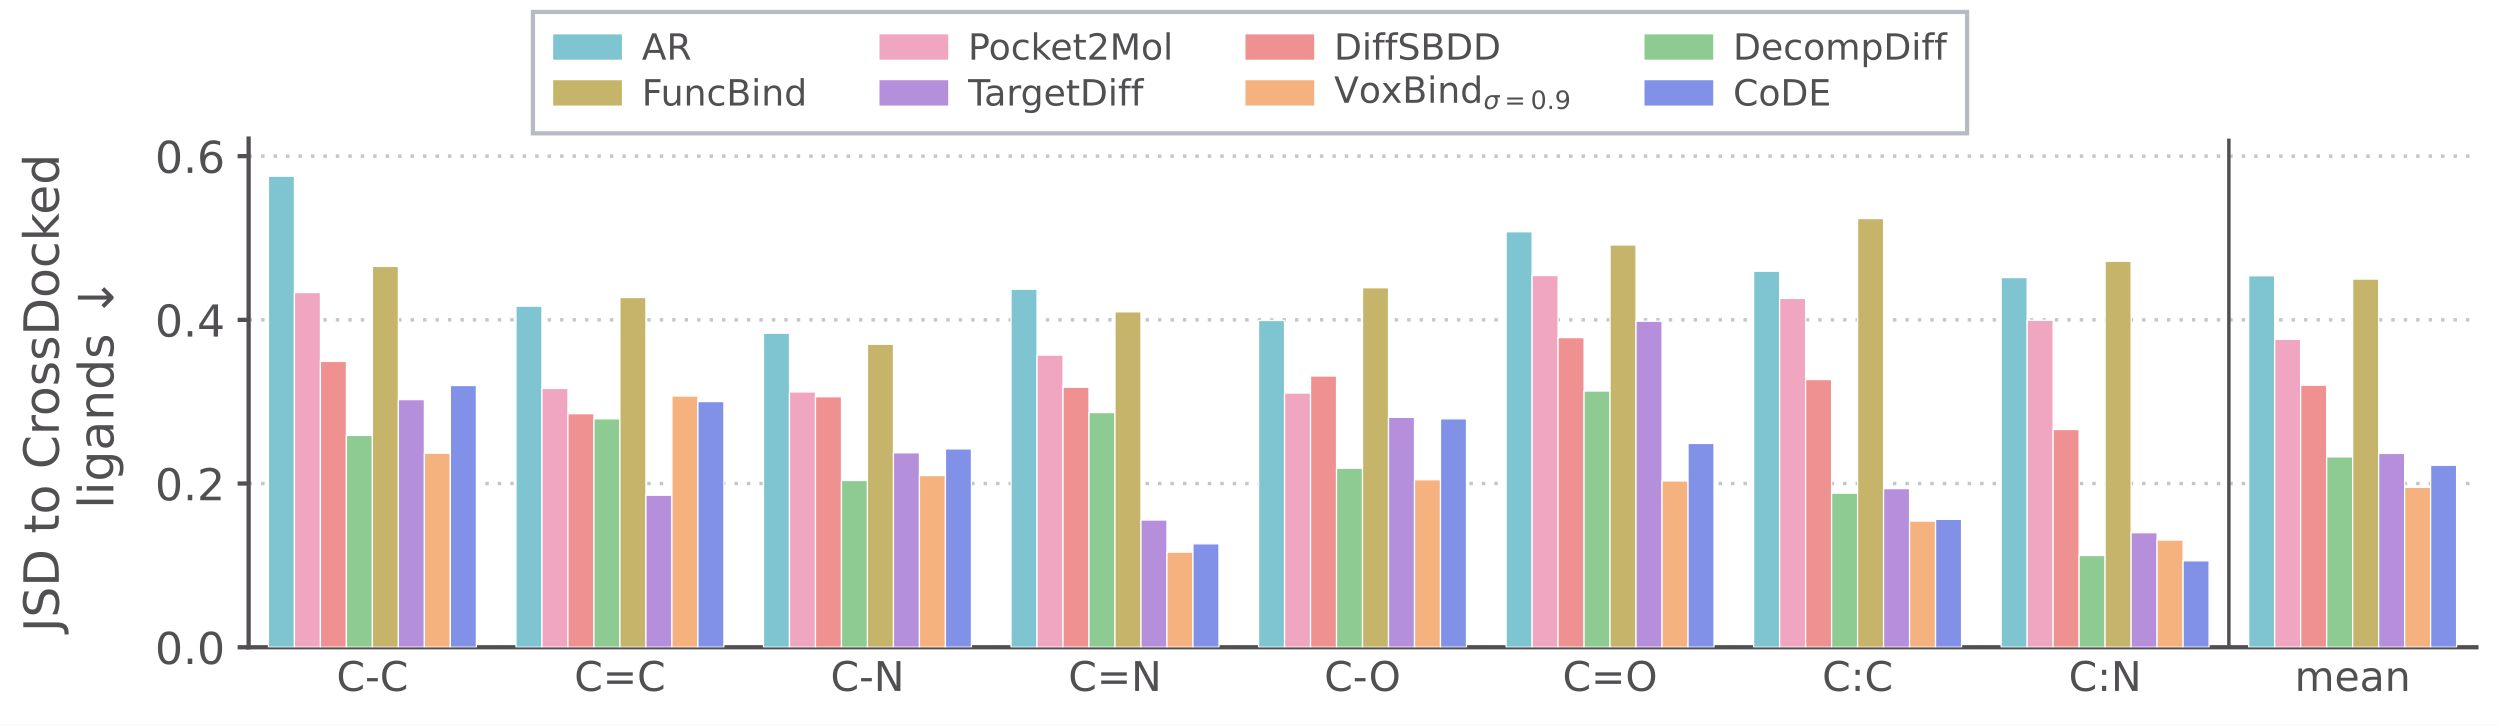
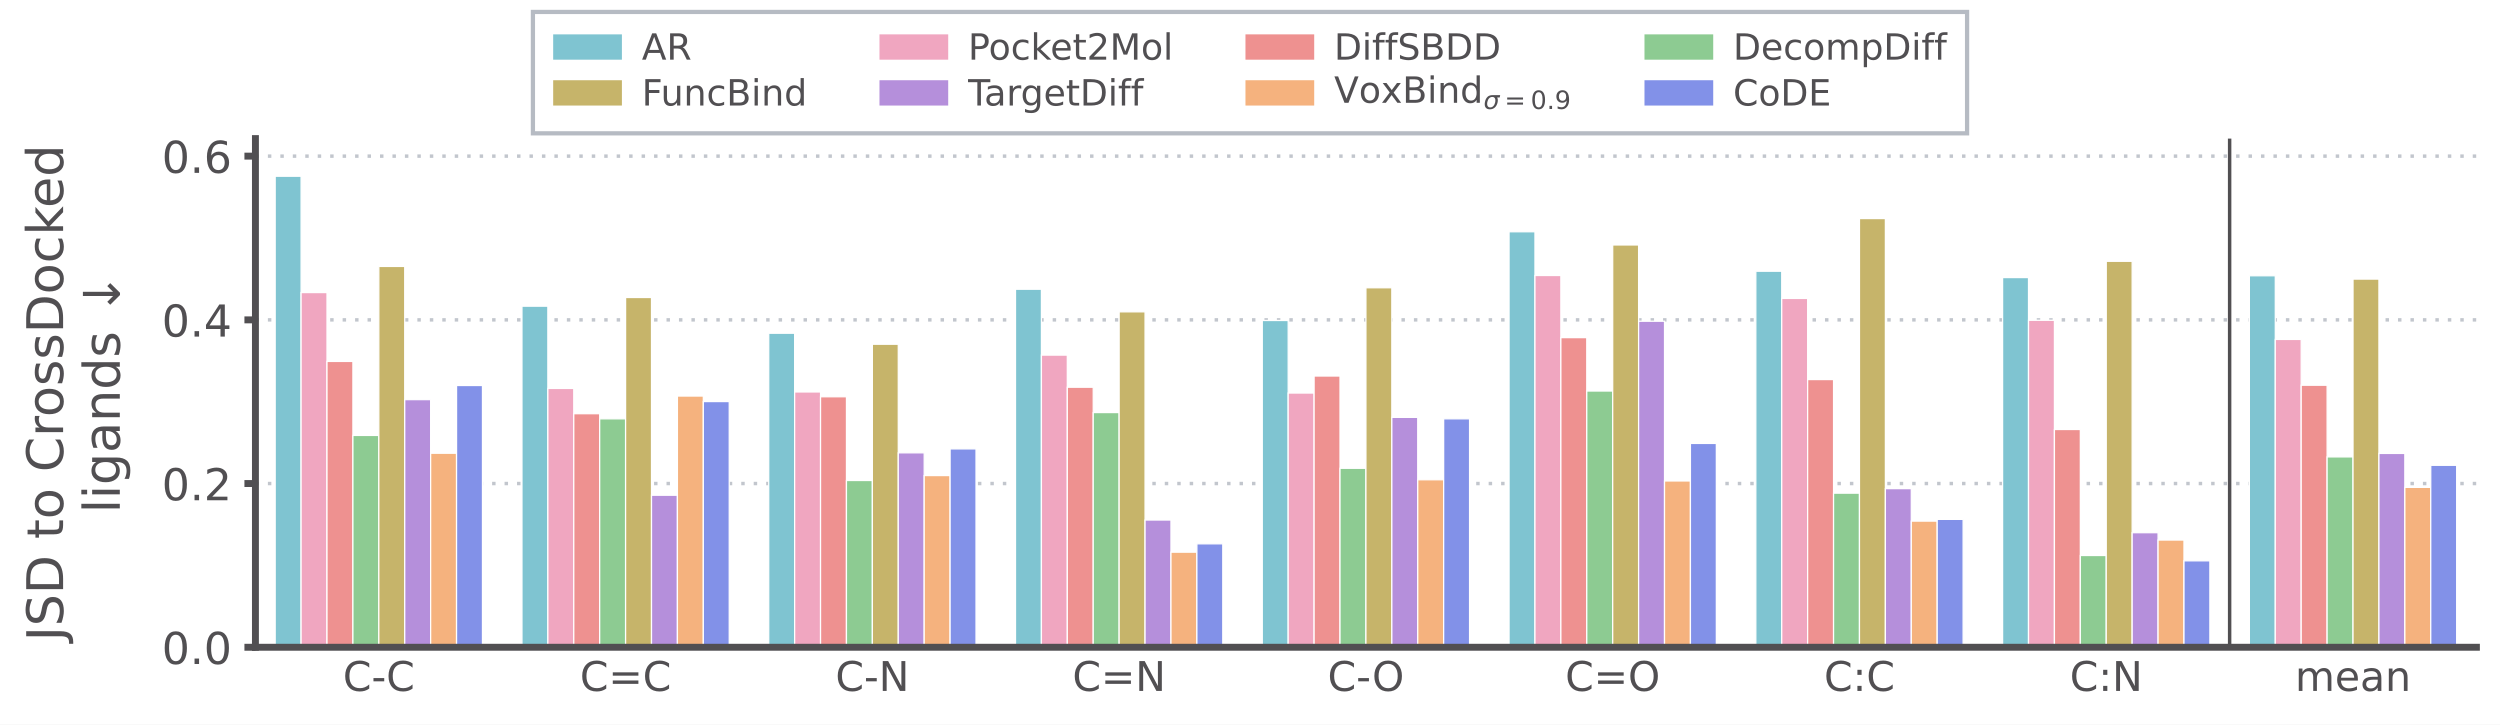
<svg xmlns="http://www.w3.org/2000/svg" xmlns:xlink="http://www.w3.org/1999/xlink" width="794.745pt" height="230.353pt" viewBox="0 0 794.745 230.353" version="1.1">
  <defs>
    <style type="text/css">*{stroke-linejoin: round; stroke-linecap: butt}</style>
  </defs>
  <g id="figure_1">
    <g id="patch_1">
      <path d="M 0 230.353  L 794.745 230.353  L 794.745 0  L 0 0  z " style="fill: #ffffff" />
    </g>
    <g id="axes_1">
      <g id="patch_2">
-         <path d="M 79.041 205.762  L 787.245 205.762  L 787.245 44.058  L 79.041 44.058  z " style="fill: #ffffff" />
+         <path d="M 81.201 205.762  L 787.245 205.762  L 787.245 44.058  L 81.201 44.058  z " style="fill: #ffffff" />
      </g>
      <g id="matplotlib.axis_1">
        <g id="xtick_1">
          <g id="line2d_1" />
          <g id="text_1">
-             <text style="font-size: 13px; font-family: 'DejaVu Sans'; text-anchor: middle; fill: #514f52" x="118.386" y="219.64" transform="rotate(-0 118.3856 219.6403)">C-C</text>
+             <text style="font-size: 13px; font-family: 'DejaVu Sans'; text-anchor: middle; fill: #514f52" x="120.426" y="219.64" transform="rotate(-0 120.4256 219.6403)">C-C</text>
          </g>
        </g>
        <g id="xtick_2">
          <g id="line2d_2" />
          <g id="text_2">
-             <text style="font-size: 13px; font-family: 'DejaVu Sans'; text-anchor: middle; fill: #514f52" x="197.075" y="219.64" transform="rotate(-0 197.0749 219.6403)">C=C</text>
+             <text style="font-size: 13px; font-family: 'DejaVu Sans'; text-anchor: middle; fill: #514f52" x="198.875" y="219.64" transform="rotate(-0 198.8749 219.6403)">C=C</text>
          </g>
        </g>
        <g id="xtick_3">
          <g id="line2d_3" />
          <g id="text_3">
-             <text style="font-size: 13px; font-family: 'DejaVu Sans'; text-anchor: middle; fill: #514f52" x="275.764" y="219.64" transform="rotate(-0 275.7643 219.6403)">C-N</text>
+             <text style="font-size: 13px; font-family: 'DejaVu Sans'; text-anchor: middle; fill: #514f52" x="277.324" y="219.64" transform="rotate(-0 277.3243 219.6403)">C-N</text>
          </g>
        </g>
        <g id="xtick_4">
          <g id="line2d_4" />
          <g id="text_4">
-             <text style="font-size: 13px; font-family: 'DejaVu Sans'; text-anchor: middle; fill: #514f52" x="354.454" y="219.64" transform="rotate(-0 354.4536 219.6403)">C=N</text>
+             <text style="font-size: 13px; font-family: 'DejaVu Sans'; text-anchor: middle; fill: #514f52" x="355.774" y="219.64" transform="rotate(-0 355.7736 219.6403)">C=N</text>
          </g>
        </g>
        <g id="xtick_5">
          <g id="line2d_5" />
          <g id="text_5">
-             <text style="font-size: 13px; font-family: 'DejaVu Sans'; text-anchor: middle; fill: #514f52" x="433.143" y="219.64" transform="rotate(-0 433.143 219.6403)">C-O</text>
+             <text style="font-size: 13px; font-family: 'DejaVu Sans'; text-anchor: middle; fill: #514f52" x="434.223" y="219.64" transform="rotate(-0 434.223 219.6403)">C-O</text>
          </g>
        </g>
        <g id="xtick_6">
          <g id="line2d_6" />
          <g id="text_6">
-             <text style="font-size: 13px; font-family: 'DejaVu Sans'; text-anchor: middle; fill: #514f52" x="511.832" y="219.64" transform="rotate(-0 511.8323 219.6403)">C=O</text>
+             <text style="font-size: 13px; font-family: 'DejaVu Sans'; text-anchor: middle; fill: #514f52" x="512.672" y="219.64" transform="rotate(-0 512.6723 219.6403)">C=O</text>
          </g>
        </g>
        <g id="xtick_7">
          <g id="line2d_7" />
          <g id="text_7">
-             <text style="font-size: 13px; font-family: 'DejaVu Sans'; text-anchor: middle; fill: #514f52" x="590.522" y="219.64" transform="rotate(-0 590.5216 219.6403)">C:C</text>
+             <text style="font-size: 13px; font-family: 'DejaVu Sans'; text-anchor: middle; fill: #514f52" x="591.122" y="219.64" transform="rotate(-0 591.1216 219.6403)">C:C</text>
          </g>
        </g>
        <g id="xtick_8">
          <g id="line2d_8" />
          <g id="text_8">
-             <text style="font-size: 13px; font-family: 'DejaVu Sans'; text-anchor: middle; fill: #514f52" x="669.211" y="219.64" transform="rotate(-0 669.211 219.6403)">C:N</text>
+             <text style="font-size: 13px; font-family: 'DejaVu Sans'; text-anchor: middle; fill: #514f52" x="669.571" y="219.64" transform="rotate(-0 669.571 219.6403)">C:N</text>
          </g>
        </g>
        <g id="xtick_9">
          <g id="line2d_9" />
          <g id="text_9">
-             <text style="font-size: 13px; font-family: 'DejaVu Sans'; text-anchor: middle; fill: #514f52" x="747.9" y="219.64" transform="rotate(-0 747.9003 219.6403)">mean</text>
+             <text style="font-size: 13px; font-family: 'DejaVu Sans'; text-anchor: middle; fill: #514f52" x="748.02" y="219.64" transform="rotate(-0 748.0203 219.6403)">mean</text>
          </g>
        </g>
      </g>
      <g id="matplotlib.axis_2">
        <g id="ytick_1">
          <g id="line2d_10">
-             <path d="M 79.041 205.762  L 787.245 205.762  " clip-path="url(#pf7145bb0fe)" style="fill: none; stroke-dasharray: 1.1,2.86; stroke-dashoffset: 0; stroke: #c2c6cd; stroke-width: 1.1" />
+             <path d="M 81.201 205.762  L 787.245 205.762  " clip-path="url(#p544de6667e)" style="fill: none; stroke-dasharray: 1.1,2.86; stroke-dashoffset: 0; stroke: #c2c6cd; stroke-width: 1.1" />
          </g>
          <g id="line2d_11">
            <defs>
-               <path id="mb43cbd28fe" d="M 0 0  L -3.5 0  " style="stroke: #514f52; stroke-width: 1.35" />
+               <path id="mef24503cc5" d="M 0 0  L -3.5 0  " style="stroke: #514f52; stroke-width: 2.2" />
            </defs>
            <g>
-               <use xlink:href="#mb43cbd28fe" x="79.041" y="205.762" style="fill: #514f52; stroke: #514f52; stroke-width: 1.35" />
+               <use xlink:href="#mef24503cc5" x="81.201" y="205.762" style="fill: #514f52; stroke: #514f52; stroke-width: 2.2" />
            </g>
          </g>
          <g id="text_10">
-             <text style="font-size: 14px; font-family: 'DejaVu Sans'; text-anchor: end; fill: #514f52" x="71.541" y="211.081" transform="rotate(-0 71.54091 211.0812)">0.0</text>
+             <text style="font-size: 14px; font-family: 'DejaVu Sans'; text-anchor: end; fill: #514f52" x="73.701" y="211.081" transform="rotate(-0 73.70091 211.0812)">0.0</text>
          </g>
        </g>
        <g id="ytick_2">
          <g id="line2d_12">
-             <path d="M 79.041 153.721  L 787.245 153.721  " clip-path="url(#pf7145bb0fe)" style="fill: none; stroke-dasharray: 1.1,2.86; stroke-dashoffset: 0; stroke: #c2c6cd; stroke-width: 1.1" />
+             <path d="M 81.201 153.721  L 787.245 153.721  " clip-path="url(#p544de6667e)" style="fill: none; stroke-dasharray: 1.1,2.86; stroke-dashoffset: 0; stroke: #c2c6cd; stroke-width: 1.1" />
          </g>
          <g id="line2d_13">
            <g>
-               <use xlink:href="#mb43cbd28fe" x="79.041" y="153.721" style="fill: #514f52; stroke: #514f52; stroke-width: 1.35" />
+               <use xlink:href="#mef24503cc5" x="81.201" y="153.721" style="fill: #514f52; stroke: #514f52; stroke-width: 2.2" />
            </g>
          </g>
          <g id="text_11">
-             <text style="font-size: 14px; font-family: 'DejaVu Sans'; text-anchor: end; fill: #514f52" x="71.541" y="159.04" transform="rotate(-0 71.54091 159.0395)">0.2</text>
+             <text style="font-size: 14px; font-family: 'DejaVu Sans'; text-anchor: end; fill: #514f52" x="73.701" y="159.04" transform="rotate(-0 73.70091 159.0395)">0.2</text>
          </g>
        </g>
        <g id="ytick_3">
          <g id="line2d_14">
-             <path d="M 79.041 101.679  L 787.245 101.679  " clip-path="url(#pf7145bb0fe)" style="fill: none; stroke-dasharray: 1.1,2.86; stroke-dashoffset: 0; stroke: #c2c6cd; stroke-width: 1.1" />
+             <path d="M 81.201 101.679  L 787.245 101.679  " clip-path="url(#p544de6667e)" style="fill: none; stroke-dasharray: 1.1,2.86; stroke-dashoffset: 0; stroke: #c2c6cd; stroke-width: 1.1" />
          </g>
          <g id="line2d_15">
            <g>
-               <use xlink:href="#mb43cbd28fe" x="79.041" y="101.679" style="fill: #514f52; stroke: #514f52; stroke-width: 1.35" />
+               <use xlink:href="#mef24503cc5" x="81.201" y="101.679" style="fill: #514f52; stroke: #514f52; stroke-width: 2.2" />
            </g>
          </g>
          <g id="text_12">
-             <text style="font-size: 14px; font-family: 'DejaVu Sans'; text-anchor: end; fill: #514f52" x="71.541" y="106.998" transform="rotate(-0 71.54091 106.9978)">0.4</text>
+             <text style="font-size: 14px; font-family: 'DejaVu Sans'; text-anchor: end; fill: #514f52" x="73.701" y="106.998" transform="rotate(-0 73.70091 106.9978)">0.4</text>
          </g>
        </g>
        <g id="ytick_4">
          <g id="line2d_16">
-             <path d="M 79.041 49.637  L 787.245 49.637  " clip-path="url(#pf7145bb0fe)" style="fill: none; stroke-dasharray: 1.1,2.86; stroke-dashoffset: 0; stroke: #c2c6cd; stroke-width: 1.1" />
+             <path d="M 81.201 49.637  L 787.245 49.637  " clip-path="url(#p544de6667e)" style="fill: none; stroke-dasharray: 1.1,2.86; stroke-dashoffset: 0; stroke: #c2c6cd; stroke-width: 1.1" />
          </g>
          <g id="line2d_17">
            <g>
-               <use xlink:href="#mb43cbd28fe" x="79.041" y="49.637" style="fill: #514f52; stroke: #514f52; stroke-width: 1.35" />
+               <use xlink:href="#mef24503cc5" x="81.201" y="49.637" style="fill: #514f52; stroke: #514f52; stroke-width: 2.2" />
            </g>
          </g>
          <g id="text_13">
-             <text style="font-size: 14px; font-family: 'DejaVu Sans'; text-anchor: end; fill: #514f52" x="71.541" y="54.956" transform="rotate(-0 71.54091 54.95618)">0.6</text>
+             <text style="font-size: 14px; font-family: 'DejaVu Sans'; text-anchor: end; fill: #514f52" x="73.701" y="54.956" transform="rotate(-0 73.70091 54.95618)">0.6</text>
          </g>
        </g>
        <g id="text_14">
-           <text style="font-size: 15.5px; font-family: 'DejaVu Sans'; fill: #514f52" transform="translate(18.69641 200.8966) rotate(-90)">JSD to CrossDocked</text>
-           <text style="font-size: 15.5px; font-family: 'DejaVu Sans'; fill: #514f52" transform="translate(36.05302 161.7119) rotate(-90)">ligands ↓</text>
+           <text style="font-size: 16.1px; font-family: 'DejaVu Sans'; fill: #514f52" transform="translate(20.05976 203.838) rotate(-90)">JSD to CrossDocked</text>
+           <text style="font-size: 16.1px; font-family: 'DejaVu Sans'; fill: #514f52" transform="translate(38.08824 163.1365) rotate(-90)">ligands ↓</text>
        </g>
      </g>
      <g id="line2d_18">
-         <path d="M 708.556 205.762  L 708.556 44.058  " clip-path="url(#pf7145bb0fe)" style="fill: none; stroke: #514f52; stroke-width: 1.1; stroke-linecap: square" />
+         <path d="M 708.796 205.762  L 708.796 44.058  " clip-path="url(#p544de6667e)" style="fill: none; stroke: #514f52; stroke-width: 1.1; stroke-linecap: square" />
      </g>
      <g id="patch_3">
-         <path d="M 79.041 205.762  L 79.041 44.058  " style="fill: none; stroke: #514f52; stroke-width: 1.35; stroke-linejoin: miter; stroke-linecap: square" />
+         <path d="M 87.477 205.762  L 95.714 205.762  L 95.714 56.036  L 87.477 56.036  z " clip-path="url(#p544de6667e)" style="fill: #7fc4d1; stroke: #ffffff; stroke-width: 0.4; stroke-linejoin: miter" />
      </g>
      <g id="patch_4">
-         <path d="M 79.041 205.762  L 787.245 205.762  " style="fill: none; stroke: #514f52; stroke-width: 1.35; stroke-linejoin: miter; stroke-linecap: square" />
+         <path d="M 165.926 205.762  L 174.163 205.762  L 174.163 97.336  L 165.926 97.336  z " clip-path="url(#p544de6667e)" style="fill: #7fc4d1; stroke: #ffffff; stroke-width: 0.4; stroke-linejoin: miter" />
      </g>
      <g id="patch_5">
-         <path d="M 85.336 205.762  L 93.598 205.762  L 93.598 56.036  L 85.336 56.036  z " clip-path="url(#pf7145bb0fe)" style="fill: #7fc4d1; stroke: #ffffff; stroke-width: 0.4; stroke-linejoin: miter" />
+         <path d="M 244.376 205.762  L 252.613 205.762  L 252.613 105.944  L 244.376 105.944  z " clip-path="url(#p544de6667e)" style="fill: #7fc4d1; stroke: #ffffff; stroke-width: 0.4; stroke-linejoin: miter" />
      </g>
      <g id="patch_6">
-         <path d="M 164.025 205.762  L 172.288 205.762  L 172.288 97.336  L 164.025 97.336  z " clip-path="url(#pf7145bb0fe)" style="fill: #7fc4d1; stroke: #ffffff; stroke-width: 0.4; stroke-linejoin: miter" />
+         <path d="M 322.825 205.762  L 331.062 205.762  L 331.062 91.954  L 322.825 91.954  z " clip-path="url(#p544de6667e)" style="fill: #7fc4d1; stroke: #ffffff; stroke-width: 0.4; stroke-linejoin: miter" />
      </g>
      <g id="patch_7">
-         <path d="M 242.715 205.762  L 250.977 205.762  L 250.977 105.944  L 242.715 105.944  z " clip-path="url(#pf7145bb0fe)" style="fill: #7fc4d1; stroke: #ffffff; stroke-width: 0.4; stroke-linejoin: miter" />
+         <path d="M 401.274 205.762  L 409.511 205.762  L 409.511 101.886  L 401.274 101.886  z " clip-path="url(#p544de6667e)" style="fill: #7fc4d1; stroke: #ffffff; stroke-width: 0.4; stroke-linejoin: miter" />
      </g>
      <g id="patch_8">
-         <path d="M 321.404 205.762  L 329.666 205.762  L 329.666 91.954  L 321.404 91.954  z " clip-path="url(#pf7145bb0fe)" style="fill: #7fc4d1; stroke: #ffffff; stroke-width: 0.4; stroke-linejoin: miter" />
+         <path d="M 479.724 205.762  L 487.961 205.762  L 487.961 73.681  L 479.724 73.681  z " clip-path="url(#p544de6667e)" style="fill: #7fc4d1; stroke: #ffffff; stroke-width: 0.4; stroke-linejoin: miter" />
      </g>
      <g id="patch_9">
-         <path d="M 400.093 205.762  L 408.356 205.762  L 408.356 101.886  L 400.093 101.886  z " clip-path="url(#pf7145bb0fe)" style="fill: #7fc4d1; stroke: #ffffff; stroke-width: 0.4; stroke-linejoin: miter" />
+         <path d="M 558.173 205.762  L 566.41 205.762  L 566.41 86.216  L 558.173 86.216  z " clip-path="url(#p544de6667e)" style="fill: #7fc4d1; stroke: #ffffff; stroke-width: 0.4; stroke-linejoin: miter" />
      </g>
      <g id="patch_10">
-         <path d="M 478.783 205.762  L 487.045 205.762  L 487.045 73.681  L 478.783 73.681  z " clip-path="url(#pf7145bb0fe)" style="fill: #7fc4d1; stroke: #ffffff; stroke-width: 0.4; stroke-linejoin: miter" />
+         <path d="M 636.622 205.762  L 644.859 205.762  L 644.859 88.232  L 636.622 88.232  z " clip-path="url(#p544de6667e)" style="fill: #7fc4d1; stroke: #ffffff; stroke-width: 0.4; stroke-linejoin: miter" />
      </g>
      <g id="patch_11">
-         <path d="M 557.472 205.762  L 565.734 205.762  L 565.734 86.216  L 557.472 86.216  z " clip-path="url(#pf7145bb0fe)" style="fill: #7fc4d1; stroke: #ffffff; stroke-width: 0.4; stroke-linejoin: miter" />
+         <path d="M 715.072 205.762  L 723.309 205.762  L 723.309 87.661  L 715.072 87.661  z " clip-path="url(#p544de6667e)" style="fill: #7fc4d1; stroke: #ffffff; stroke-width: 0.4; stroke-linejoin: miter" />
      </g>
      <g id="patch_12">
-         <path d="M 636.161 205.762  L 644.424 205.762  L 644.424 88.232  L 636.161 88.232  z " clip-path="url(#pf7145bb0fe)" style="fill: #7fc4d1; stroke: #ffffff; stroke-width: 0.4; stroke-linejoin: miter" />
+         <path d="M 95.714 205.762  L 103.951 205.762  L 103.951 93.015  L 95.714 93.015  z " clip-path="url(#p544de6667e)" style="fill: #f0a6c0; stroke: #ffffff; stroke-width: 0.4; stroke-linejoin: miter" />
      </g>
      <g id="patch_13">
-         <path d="M 714.851 205.762  L 723.113 205.762  L 723.113 87.661  L 714.851 87.661  z " clip-path="url(#pf7145bb0fe)" style="fill: #7fc4d1; stroke: #ffffff; stroke-width: 0.4; stroke-linejoin: miter" />
+         <path d="M 174.163 205.762  L 182.401 205.762  L 182.401 123.473  L 174.163 123.473  z " clip-path="url(#p544de6667e)" style="fill: #f0a6c0; stroke: #ffffff; stroke-width: 0.4; stroke-linejoin: miter" />
      </g>
      <g id="patch_14">
-         <path d="M 93.598 205.762  L 101.861 205.762  L 101.861 93.015  L 93.598 93.015  z " clip-path="url(#pf7145bb0fe)" style="fill: #f0a6c0; stroke: #ffffff; stroke-width: 0.4; stroke-linejoin: miter" />
+         <path d="M 252.613 205.762  L 260.85 205.762  L 260.85 124.609  L 252.613 124.609  z " clip-path="url(#p544de6667e)" style="fill: #f0a6c0; stroke: #ffffff; stroke-width: 0.4; stroke-linejoin: miter" />
      </g>
      <g id="patch_15">
-         <path d="M 172.288 205.762  L 180.55 205.762  L 180.55 123.473  L 172.288 123.473  z " clip-path="url(#pf7145bb0fe)" style="fill: #f0a6c0; stroke: #ffffff; stroke-width: 0.4; stroke-linejoin: miter" />
+         <path d="M 331.062 205.762  L 339.299 205.762  L 339.299 112.894  L 331.062 112.894  z " clip-path="url(#p544de6667e)" style="fill: #f0a6c0; stroke: #ffffff; stroke-width: 0.4; stroke-linejoin: miter" />
      </g>
      <g id="patch_16">
-         <path d="M 250.977 205.762  L 259.24 205.762  L 259.24 124.609  L 250.977 124.609  z " clip-path="url(#pf7145bb0fe)" style="fill: #f0a6c0; stroke: #ffffff; stroke-width: 0.4; stroke-linejoin: miter" />
+         <path d="M 409.511 205.762  L 417.749 205.762  L 417.749 124.949  L 409.511 124.949  z " clip-path="url(#p544de6667e)" style="fill: #f0a6c0; stroke: #ffffff; stroke-width: 0.4; stroke-linejoin: miter" />
      </g>
      <g id="patch_17">
-         <path d="M 329.666 205.762  L 337.929 205.762  L 337.929 112.894  L 329.666 112.894  z " clip-path="url(#pf7145bb0fe)" style="fill: #f0a6c0; stroke: #ffffff; stroke-width: 0.4; stroke-linejoin: miter" />
+         <path d="M 487.961 205.762  L 496.198 205.762  L 496.198 87.582  L 487.961 87.582  z " clip-path="url(#p544de6667e)" style="fill: #f0a6c0; stroke: #ffffff; stroke-width: 0.4; stroke-linejoin: miter" />
      </g>
      <g id="patch_18">
-         <path d="M 408.356 205.762  L 416.618 205.762  L 416.618 124.949  L 408.356 124.949  z " clip-path="url(#pf7145bb0fe)" style="fill: #f0a6c0; stroke: #ffffff; stroke-width: 0.4; stroke-linejoin: miter" />
+         <path d="M 566.41 205.762  L 574.647 205.762  L 574.647 94.877  L 566.41 94.877  z " clip-path="url(#p544de6667e)" style="fill: #f0a6c0; stroke: #ffffff; stroke-width: 0.4; stroke-linejoin: miter" />
      </g>
      <g id="patch_19">
-         <path d="M 487.045 205.762  L 495.308 205.762  L 495.308 87.582  L 487.045 87.582  z " clip-path="url(#pf7145bb0fe)" style="fill: #f0a6c0; stroke: #ffffff; stroke-width: 0.4; stroke-linejoin: miter" />
+         <path d="M 644.859 205.762  L 653.097 205.762  L 653.097 101.818  L 644.859 101.818  z " clip-path="url(#p544de6667e)" style="fill: #f0a6c0; stroke: #ffffff; stroke-width: 0.4; stroke-linejoin: miter" />
      </g>
      <g id="patch_20">
-         <path d="M 565.734 205.762  L 573.997 205.762  L 573.997 94.877  L 565.734 94.877  z " clip-path="url(#pf7145bb0fe)" style="fill: #f0a6c0; stroke: #ffffff; stroke-width: 0.4; stroke-linejoin: miter" />
+         <path d="M 723.309 205.762  L 731.546 205.762  L 731.546 107.902  L 723.309 107.902  z " clip-path="url(#p544de6667e)" style="fill: #f0a6c0; stroke: #ffffff; stroke-width: 0.4; stroke-linejoin: miter" />
      </g>
      <g id="patch_21">
-         <path d="M 644.424 205.762  L 652.686 205.762  L 652.686 101.818  L 644.424 101.818  z " clip-path="url(#pf7145bb0fe)" style="fill: #f0a6c0; stroke: #ffffff; stroke-width: 0.4; stroke-linejoin: miter" />
+         <path d="M 103.951 205.762  L 112.188 205.762  L 112.188 114.908  L 103.951 114.908  z " clip-path="url(#p544de6667e)" style="fill: #ee9190; stroke: #ffffff; stroke-width: 0.4; stroke-linejoin: miter" />
      </g>
      <g id="patch_22">
-         <path d="M 723.113 205.762  L 731.376 205.762  L 731.376 107.902  L 723.113 107.902  z " clip-path="url(#pf7145bb0fe)" style="fill: #f0a6c0; stroke: #ffffff; stroke-width: 0.4; stroke-linejoin: miter" />
+         <path d="M 182.401 205.762  L 190.638 205.762  L 190.638 131.515  L 182.401 131.515  z " clip-path="url(#p544de6667e)" style="fill: #ee9190; stroke: #ffffff; stroke-width: 0.4; stroke-linejoin: miter" />
      </g>
      <g id="patch_23">
-         <path d="M 101.861 205.762  L 110.123 205.762  L 110.123 114.908  L 101.861 114.908  z " clip-path="url(#pf7145bb0fe)" style="fill: #ee9190; stroke: #ffffff; stroke-width: 0.4; stroke-linejoin: miter" />
+         <path d="M 260.85 205.762  L 269.087 205.762  L 269.087 126.139  L 260.85 126.139  z " clip-path="url(#p544de6667e)" style="fill: #ee9190; stroke: #ffffff; stroke-width: 0.4; stroke-linejoin: miter" />
      </g>
      <g id="patch_24">
-         <path d="M 180.55 205.762  L 188.813 205.762  L 188.813 131.515  L 180.55 131.515  z " clip-path="url(#pf7145bb0fe)" style="fill: #ee9190; stroke: #ffffff; stroke-width: 0.4; stroke-linejoin: miter" />
+         <path d="M 339.299 205.762  L 347.536 205.762  L 347.536 123.092  L 339.299 123.092  z " clip-path="url(#p544de6667e)" style="fill: #ee9190; stroke: #ffffff; stroke-width: 0.4; stroke-linejoin: miter" />
      </g>
      <g id="patch_25">
-         <path d="M 259.24 205.762  L 267.502 205.762  L 267.502 126.139  L 259.24 126.139  z " clip-path="url(#pf7145bb0fe)" style="fill: #ee9190; stroke: #ffffff; stroke-width: 0.4; stroke-linejoin: miter" />
+         <path d="M 417.749 205.762  L 425.986 205.762  L 425.986 119.538  L 417.749 119.538  z " clip-path="url(#p544de6667e)" style="fill: #ee9190; stroke: #ffffff; stroke-width: 0.4; stroke-linejoin: miter" />
      </g>
      <g id="patch_26">
-         <path d="M 337.929 205.762  L 346.191 205.762  L 346.191 123.092  L 337.929 123.092  z " clip-path="url(#pf7145bb0fe)" style="fill: #ee9190; stroke: #ffffff; stroke-width: 0.4; stroke-linejoin: miter" />
+         <path d="M 496.198 205.762  L 504.435 205.762  L 504.435 107.329  L 496.198 107.329  z " clip-path="url(#p544de6667e)" style="fill: #ee9190; stroke: #ffffff; stroke-width: 0.4; stroke-linejoin: miter" />
      </g>
      <g id="patch_27">
-         <path d="M 416.618 205.762  L 424.881 205.762  L 424.881 119.538  L 416.618 119.538  z " clip-path="url(#pf7145bb0fe)" style="fill: #ee9190; stroke: #ffffff; stroke-width: 0.4; stroke-linejoin: miter" />
+         <path d="M 574.647 205.762  L 582.884 205.762  L 582.884 120.668  L 574.647 120.668  z " clip-path="url(#p544de6667e)" style="fill: #ee9190; stroke: #ffffff; stroke-width: 0.4; stroke-linejoin: miter" />
      </g>
      <g id="patch_28">
-         <path d="M 495.308 205.762  L 503.57 205.762  L 503.57 107.329  L 495.308 107.329  z " clip-path="url(#pf7145bb0fe)" style="fill: #ee9190; stroke: #ffffff; stroke-width: 0.4; stroke-linejoin: miter" />
+         <path d="M 653.097 205.762  L 661.334 205.762  L 661.334 136.528  L 653.097 136.528  z " clip-path="url(#p544de6667e)" style="fill: #ee9190; stroke: #ffffff; stroke-width: 0.4; stroke-linejoin: miter" />
      </g>
      <g id="patch_29">
-         <path d="M 573.997 205.762  L 582.259 205.762  L 582.259 120.668  L 573.997 120.668  z " clip-path="url(#pf7145bb0fe)" style="fill: #ee9190; stroke: #ffffff; stroke-width: 0.4; stroke-linejoin: miter" />
+         <path d="M 731.546 205.762  L 739.783 205.762  L 739.783 122.465  L 731.546 122.465  z " clip-path="url(#p544de6667e)" style="fill: #ee9190; stroke: #ffffff; stroke-width: 0.4; stroke-linejoin: miter" />
      </g>
      <g id="patch_30">
-         <path d="M 652.686 205.762  L 660.949 205.762  L 660.949 136.528  L 652.686 136.528  z " clip-path="url(#pf7145bb0fe)" style="fill: #ee9190; stroke: #ffffff; stroke-width: 0.4; stroke-linejoin: miter" />
+         <path d="M 112.188 205.762  L 120.426 205.762  L 120.426 138.417  L 112.188 138.417  z " clip-path="url(#p544de6667e)" style="fill: #8dcb92; stroke: #ffffff; stroke-width: 0.4; stroke-linejoin: miter" />
      </g>
      <g id="patch_31">
-         <path d="M 731.376 205.762  L 739.638 205.762  L 739.638 122.465  L 731.376 122.465  z " clip-path="url(#pf7145bb0fe)" style="fill: #ee9190; stroke: #ffffff; stroke-width: 0.4; stroke-linejoin: miter" />
+         <path d="M 190.638 205.762  L 198.875 205.762  L 198.875 133.156  L 190.638 133.156  z " clip-path="url(#p544de6667e)" style="fill: #8dcb92; stroke: #ffffff; stroke-width: 0.4; stroke-linejoin: miter" />
      </g>
      <g id="patch_32">
-         <path d="M 110.123 205.762  L 118.386 205.762  L 118.386 138.417  L 110.123 138.417  z " clip-path="url(#pf7145bb0fe)" style="fill: #8dcb92; stroke: #ffffff; stroke-width: 0.4; stroke-linejoin: miter" />
+         <path d="M 269.087 205.762  L 277.324 205.762  L 277.324 152.744  L 269.087 152.744  z " clip-path="url(#p544de6667e)" style="fill: #8dcb92; stroke: #ffffff; stroke-width: 0.4; stroke-linejoin: miter" />
      </g>
      <g id="patch_33">
-         <path d="M 188.813 205.762  L 197.075 205.762  L 197.075 133.156  L 188.813 133.156  z " clip-path="url(#pf7145bb0fe)" style="fill: #8dcb92; stroke: #ffffff; stroke-width: 0.4; stroke-linejoin: miter" />
+         <path d="M 347.536 205.762  L 355.774 205.762  L 355.774 131.157  L 347.536 131.157  z " clip-path="url(#p544de6667e)" style="fill: #8dcb92; stroke: #ffffff; stroke-width: 0.4; stroke-linejoin: miter" />
      </g>
      <g id="patch_34">
-         <path d="M 267.502 205.762  L 275.764 205.762  L 275.764 152.744  L 267.502 152.744  z " clip-path="url(#pf7145bb0fe)" style="fill: #8dcb92; stroke: #ffffff; stroke-width: 0.4; stroke-linejoin: miter" />
+         <path d="M 425.986 205.762  L 434.223 205.762  L 434.223 148.869  L 425.986 148.869  z " clip-path="url(#p544de6667e)" style="fill: #8dcb92; stroke: #ffffff; stroke-width: 0.4; stroke-linejoin: miter" />
      </g>
      <g id="patch_35">
-         <path d="M 346.191 205.762  L 354.454 205.762  L 354.454 131.157  L 346.191 131.157  z " clip-path="url(#pf7145bb0fe)" style="fill: #8dcb92; stroke: #ffffff; stroke-width: 0.4; stroke-linejoin: miter" />
+         <path d="M 504.435 205.762  L 512.672 205.762  L 512.672 124.3  L 504.435 124.3  z " clip-path="url(#p544de6667e)" style="fill: #8dcb92; stroke: #ffffff; stroke-width: 0.4; stroke-linejoin: miter" />
      </g>
      <g id="patch_36">
-         <path d="M 424.881 205.762  L 433.143 205.762  L 433.143 148.869  L 424.881 148.869  z " clip-path="url(#pf7145bb0fe)" style="fill: #8dcb92; stroke: #ffffff; stroke-width: 0.4; stroke-linejoin: miter" />
+         <path d="M 582.884 205.762  L 591.122 205.762  L 591.122 156.773  L 582.884 156.773  z " clip-path="url(#p544de6667e)" style="fill: #8dcb92; stroke: #ffffff; stroke-width: 0.4; stroke-linejoin: miter" />
      </g>
      <g id="patch_37">
-         <path d="M 503.57 205.762  L 511.832 205.762  L 511.832 124.3  L 503.57 124.3  z " clip-path="url(#pf7145bb0fe)" style="fill: #8dcb92; stroke: #ffffff; stroke-width: 0.4; stroke-linejoin: miter" />
+         <path d="M 661.334 205.762  L 669.571 205.762  L 669.571 176.587  L 661.334 176.587  z " clip-path="url(#p544de6667e)" style="fill: #8dcb92; stroke: #ffffff; stroke-width: 0.4; stroke-linejoin: miter" />
      </g>
      <g id="patch_38">
-         <path d="M 582.259 205.762  L 590.522 205.762  L 590.522 156.773  L 582.259 156.773  z " clip-path="url(#pf7145bb0fe)" style="fill: #8dcb92; stroke: #ffffff; stroke-width: 0.4; stroke-linejoin: miter" />
+         <path d="M 739.783 205.762  L 748.02 205.762  L 748.02 145.25  L 739.783 145.25  z " clip-path="url(#p544de6667e)" style="fill: #8dcb92; stroke: #ffffff; stroke-width: 0.4; stroke-linejoin: miter" />
      </g>
      <g id="patch_39">
-         <path d="M 660.949 205.762  L 669.211 205.762  L 669.211 176.587  L 660.949 176.587  z " clip-path="url(#pf7145bb0fe)" style="fill: #8dcb92; stroke: #ffffff; stroke-width: 0.4; stroke-linejoin: miter" />
+         <path d="M 120.426 205.762  L 128.663 205.762  L 128.663 84.704  L 120.426 84.704  z " clip-path="url(#p544de6667e)" style="fill: #c6b46a; stroke: #ffffff; stroke-width: 0.4; stroke-linejoin: miter" />
      </g>
      <g id="patch_40">
-         <path d="M 739.638 205.762  L 747.9 205.762  L 747.9 145.25  L 739.638 145.25  z " clip-path="url(#pf7145bb0fe)" style="fill: #8dcb92; stroke: #ffffff; stroke-width: 0.4; stroke-linejoin: miter" />
+         <path d="M 198.875 205.762  L 207.112 205.762  L 207.112 94.566  L 198.875 94.566  z " clip-path="url(#p544de6667e)" style="fill: #c6b46a; stroke: #ffffff; stroke-width: 0.4; stroke-linejoin: miter" />
      </g>
      <g id="patch_41">
-         <path d="M 118.386 205.762  L 126.648 205.762  L 126.648 84.704  L 118.386 84.704  z " clip-path="url(#pf7145bb0fe)" style="fill: #c6b46a; stroke: #ffffff; stroke-width: 0.4; stroke-linejoin: miter" />
+         <path d="M 277.324 205.762  L 285.561 205.762  L 285.561 109.44  L 277.324 109.44  z " clip-path="url(#p544de6667e)" style="fill: #c6b46a; stroke: #ffffff; stroke-width: 0.4; stroke-linejoin: miter" />
      </g>
      <g id="patch_42">
-         <path d="M 197.075 205.762  L 205.337 205.762  L 205.337 94.566  L 197.075 94.566  z " clip-path="url(#pf7145bb0fe)" style="fill: #c6b46a; stroke: #ffffff; stroke-width: 0.4; stroke-linejoin: miter" />
+         <path d="M 355.774 205.762  L 364.011 205.762  L 364.011 99.14  L 355.774 99.14  z " clip-path="url(#p544de6667e)" style="fill: #c6b46a; stroke: #ffffff; stroke-width: 0.4; stroke-linejoin: miter" />
      </g>
      <g id="patch_43">
-         <path d="M 275.764 205.762  L 284.027 205.762  L 284.027 109.44  L 275.764 109.44  z " clip-path="url(#pf7145bb0fe)" style="fill: #c6b46a; stroke: #ffffff; stroke-width: 0.4; stroke-linejoin: miter" />
+         <path d="M 434.223 205.762  L 442.46 205.762  L 442.46 91.483  L 434.223 91.483  z " clip-path="url(#p544de6667e)" style="fill: #c6b46a; stroke: #ffffff; stroke-width: 0.4; stroke-linejoin: miter" />
      </g>
      <g id="patch_44">
-         <path d="M 354.454 205.762  L 362.716 205.762  L 362.716 99.14  L 354.454 99.14  z " clip-path="url(#pf7145bb0fe)" style="fill: #c6b46a; stroke: #ffffff; stroke-width: 0.4; stroke-linejoin: miter" />
+         <path d="M 512.672 205.762  L 520.909 205.762  L 520.909 77.878  L 512.672 77.878  z " clip-path="url(#p544de6667e)" style="fill: #c6b46a; stroke: #ffffff; stroke-width: 0.4; stroke-linejoin: miter" />
      </g>
      <g id="patch_45">
-         <path d="M 433.143 205.762  L 441.405 205.762  L 441.405 91.483  L 433.143 91.483  z " clip-path="url(#pf7145bb0fe)" style="fill: #c6b46a; stroke: #ffffff; stroke-width: 0.4; stroke-linejoin: miter" />
+         <path d="M 591.122 205.762  L 599.359 205.762  L 599.359 69.473  L 591.122 69.473  z " clip-path="url(#p544de6667e)" style="fill: #c6b46a; stroke: #ffffff; stroke-width: 0.4; stroke-linejoin: miter" />
      </g>
      <g id="patch_46">
-         <path d="M 511.832 205.762  L 520.095 205.762  L 520.095 77.878  L 511.832 77.878  z " clip-path="url(#pf7145bb0fe)" style="fill: #c6b46a; stroke: #ffffff; stroke-width: 0.4; stroke-linejoin: miter" />
+         <path d="M 669.571 205.762  L 677.808 205.762  L 677.808 83.058  L 669.571 83.058  z " clip-path="url(#p544de6667e)" style="fill: #c6b46a; stroke: #ffffff; stroke-width: 0.4; stroke-linejoin: miter" />
      </g>
      <g id="patch_47">
-         <path d="M 590.522 205.762  L 598.784 205.762  L 598.784 69.473  L 590.522 69.473  z " clip-path="url(#pf7145bb0fe)" style="fill: #c6b46a; stroke: #ffffff; stroke-width: 0.4; stroke-linejoin: miter" />
+         <path d="M 748.02 205.762  L 756.258 205.762  L 756.258 88.718  L 748.02 88.718  z " clip-path="url(#p544de6667e)" style="fill: #c6b46a; stroke: #ffffff; stroke-width: 0.4; stroke-linejoin: miter" />
      </g>
      <g id="patch_48">
-         <path d="M 669.211 205.762  L 677.473 205.762  L 677.473 83.058  L 669.211 83.058  z " clip-path="url(#pf7145bb0fe)" style="fill: #c6b46a; stroke: #ffffff; stroke-width: 0.4; stroke-linejoin: miter" />
+         <path d="M 128.663 205.762  L 136.9 205.762  L 136.9 127.054  L 128.663 127.054  z " clip-path="url(#p544de6667e)" style="fill: #b58fdb; stroke: #ffffff; stroke-width: 0.4; stroke-linejoin: miter" />
      </g>
      <g id="patch_49">
-         <path d="M 747.9 205.762  L 756.163 205.762  L 756.163 88.718  L 747.9 88.718  z " clip-path="url(#pf7145bb0fe)" style="fill: #c6b46a; stroke: #ffffff; stroke-width: 0.4; stroke-linejoin: miter" />
+         <path d="M 207.112 205.762  L 215.349 205.762  L 215.349 157.434  L 207.112 157.434  z " clip-path="url(#p544de6667e)" style="fill: #b58fdb; stroke: #ffffff; stroke-width: 0.4; stroke-linejoin: miter" />
      </g>
      <g id="patch_50">
-         <path d="M 126.648 205.762  L 134.91 205.762  L 134.91 127.054  L 126.648 127.054  z " clip-path="url(#pf7145bb0fe)" style="fill: #b58fdb; stroke: #ffffff; stroke-width: 0.4; stroke-linejoin: miter" />
+         <path d="M 285.561 205.762  L 293.799 205.762  L 293.799 143.956  L 285.561 143.956  z " clip-path="url(#p544de6667e)" style="fill: #b58fdb; stroke: #ffffff; stroke-width: 0.4; stroke-linejoin: miter" />
      </g>
      <g id="patch_51">
-         <path d="M 205.337 205.762  L 213.6 205.762  L 213.6 157.434  L 205.337 157.434  z " clip-path="url(#pf7145bb0fe)" style="fill: #b58fdb; stroke: #ffffff; stroke-width: 0.4; stroke-linejoin: miter" />
+         <path d="M 364.011 205.762  L 372.248 205.762  L 372.248 165.311  L 364.011 165.311  z " clip-path="url(#p544de6667e)" style="fill: #b58fdb; stroke: #ffffff; stroke-width: 0.4; stroke-linejoin: miter" />
      </g>
      <g id="patch_52">
-         <path d="M 284.027 205.762  L 292.289 205.762  L 292.289 143.956  L 284.027 143.956  z " clip-path="url(#pf7145bb0fe)" style="fill: #b58fdb; stroke: #ffffff; stroke-width: 0.4; stroke-linejoin: miter" />
+         <path d="M 442.46 205.762  L 450.697 205.762  L 450.697 132.684  L 442.46 132.684  z " clip-path="url(#p544de6667e)" style="fill: #b58fdb; stroke: #ffffff; stroke-width: 0.4; stroke-linejoin: miter" />
      </g>
      <g id="patch_53">
-         <path d="M 362.716 205.762  L 370.978 205.762  L 370.978 165.311  L 362.716 165.311  z " clip-path="url(#pf7145bb0fe)" style="fill: #b58fdb; stroke: #ffffff; stroke-width: 0.4; stroke-linejoin: miter" />
+         <path d="M 520.909 205.762  L 529.147 205.762  L 529.147 102.122  L 520.909 102.122  z " clip-path="url(#p544de6667e)" style="fill: #b58fdb; stroke: #ffffff; stroke-width: 0.4; stroke-linejoin: miter" />
      </g>
      <g id="patch_54">
-         <path d="M 441.405 205.762  L 449.668 205.762  L 449.668 132.684  L 441.405 132.684  z " clip-path="url(#pf7145bb0fe)" style="fill: #b58fdb; stroke: #ffffff; stroke-width: 0.4; stroke-linejoin: miter" />
+         <path d="M 599.359 205.762  L 607.596 205.762  L 607.596 155.338  L 599.359 155.338  z " clip-path="url(#p544de6667e)" style="fill: #b58fdb; stroke: #ffffff; stroke-width: 0.4; stroke-linejoin: miter" />
      </g>
      <g id="patch_55">
-         <path d="M 520.095 205.762  L 528.357 205.762  L 528.357 102.122  L 520.095 102.122  z " clip-path="url(#pf7145bb0fe)" style="fill: #b58fdb; stroke: #ffffff; stroke-width: 0.4; stroke-linejoin: miter" />
+         <path d="M 677.808 205.762  L 686.045 205.762  L 686.045 169.335  L 677.808 169.335  z " clip-path="url(#p544de6667e)" style="fill: #b58fdb; stroke: #ffffff; stroke-width: 0.4; stroke-linejoin: miter" />
      </g>
      <g id="patch_56">
-         <path d="M 598.784 205.762  L 607.046 205.762  L 607.046 155.338  L 598.784 155.338  z " clip-path="url(#pf7145bb0fe)" style="fill: #b58fdb; stroke: #ffffff; stroke-width: 0.4; stroke-linejoin: miter" />
+         <path d="M 756.258 205.762  L 764.495 205.762  L 764.495 144.154  L 756.258 144.154  z " clip-path="url(#p544de6667e)" style="fill: #b58fdb; stroke: #ffffff; stroke-width: 0.4; stroke-linejoin: miter" />
      </g>
      <g id="patch_57">
-         <path d="M 677.473 205.762  L 685.736 205.762  L 685.736 169.335  L 677.473 169.335  z " clip-path="url(#pf7145bb0fe)" style="fill: #b58fdb; stroke: #ffffff; stroke-width: 0.4; stroke-linejoin: miter" />
+         <path d="M 136.9 205.762  L 145.137 205.762  L 145.137 144.084  L 136.9 144.084  z " clip-path="url(#p544de6667e)" style="fill: #f5b27e; stroke: #ffffff; stroke-width: 0.4; stroke-linejoin: miter" />
      </g>
      <g id="patch_58">
-         <path d="M 756.163 205.762  L 764.425 205.762  L 764.425 144.154  L 756.163 144.154  z " clip-path="url(#pf7145bb0fe)" style="fill: #b58fdb; stroke: #ffffff; stroke-width: 0.4; stroke-linejoin: miter" />
+         <path d="M 215.349 205.762  L 223.586 205.762  L 223.586 125.907  L 215.349 125.907  z " clip-path="url(#p544de6667e)" style="fill: #f5b27e; stroke: #ffffff; stroke-width: 0.4; stroke-linejoin: miter" />
      </g>
      <g id="patch_59">
-         <path d="M 134.91 205.762  L 143.173 205.762  L 143.173 144.084  L 134.91 144.084  z " clip-path="url(#pf7145bb0fe)" style="fill: #f5b27e; stroke: #ffffff; stroke-width: 0.4; stroke-linejoin: miter" />
+         <path d="M 293.799 205.762  L 302.036 205.762  L 302.036 151.18  L 293.799 151.18  z " clip-path="url(#p544de6667e)" style="fill: #f5b27e; stroke: #ffffff; stroke-width: 0.4; stroke-linejoin: miter" />
      </g>
      <g id="patch_60">
-         <path d="M 213.6 205.762  L 221.862 205.762  L 221.862 125.907  L 213.6 125.907  z " clip-path="url(#pf7145bb0fe)" style="fill: #f5b27e; stroke: #ffffff; stroke-width: 0.4; stroke-linejoin: miter" />
+         <path d="M 372.248 205.762  L 380.485 205.762  L 380.485 175.533  L 372.248 175.533  z " clip-path="url(#p544de6667e)" style="fill: #f5b27e; stroke: #ffffff; stroke-width: 0.4; stroke-linejoin: miter" />
      </g>
      <g id="patch_61">
-         <path d="M 292.289 205.762  L 300.551 205.762  L 300.551 151.18  L 292.289 151.18  z " clip-path="url(#pf7145bb0fe)" style="fill: #f5b27e; stroke: #ffffff; stroke-width: 0.4; stroke-linejoin: miter" />
+         <path d="M 450.697 205.762  L 458.934 205.762  L 458.934 152.526  L 450.697 152.526  z " clip-path="url(#p544de6667e)" style="fill: #f5b27e; stroke: #ffffff; stroke-width: 0.4; stroke-linejoin: miter" />
      </g>
      <g id="patch_62">
-         <path d="M 370.978 205.762  L 379.241 205.762  L 379.241 175.533  L 370.978 175.533  z " clip-path="url(#pf7145bb0fe)" style="fill: #f5b27e; stroke: #ffffff; stroke-width: 0.4; stroke-linejoin: miter" />
+         <path d="M 529.147 205.762  L 537.384 205.762  L 537.384 152.91  L 529.147 152.91  z " clip-path="url(#p544de6667e)" style="fill: #f5b27e; stroke: #ffffff; stroke-width: 0.4; stroke-linejoin: miter" />
      </g>
      <g id="patch_63">
-         <path d="M 449.668 205.762  L 457.93 205.762  L 457.93 152.526  L 449.668 152.526  z " clip-path="url(#pf7145bb0fe)" style="fill: #f5b27e; stroke: #ffffff; stroke-width: 0.4; stroke-linejoin: miter" />
+         <path d="M 607.596 205.762  L 615.833 205.762  L 615.833 165.667  L 607.596 165.667  z " clip-path="url(#p544de6667e)" style="fill: #f5b27e; stroke: #ffffff; stroke-width: 0.4; stroke-linejoin: miter" />
      </g>
      <g id="patch_64">
-         <path d="M 528.357 205.762  L 536.619 205.762  L 536.619 152.91  L 528.357 152.91  z " clip-path="url(#pf7145bb0fe)" style="fill: #f5b27e; stroke: #ffffff; stroke-width: 0.4; stroke-linejoin: miter" />
+         <path d="M 686.045 205.762  L 694.283 205.762  L 694.283 171.678  L 686.045 171.678  z " clip-path="url(#p544de6667e)" style="fill: #f5b27e; stroke: #ffffff; stroke-width: 0.4; stroke-linejoin: miter" />
      </g>
      <g id="patch_65">
-         <path d="M 607.046 205.762  L 615.309 205.762  L 615.309 165.667  L 607.046 165.667  z " clip-path="url(#pf7145bb0fe)" style="fill: #f5b27e; stroke: #ffffff; stroke-width: 0.4; stroke-linejoin: miter" />
+         <path d="M 764.495 205.762  L 772.732 205.762  L 772.732 154.936  L 764.495 154.936  z " clip-path="url(#p544de6667e)" style="fill: #f5b27e; stroke: #ffffff; stroke-width: 0.4; stroke-linejoin: miter" />
      </g>
      <g id="patch_66">
-         <path d="M 685.736 205.762  L 693.998 205.762  L 693.998 171.678  L 685.736 171.678  z " clip-path="url(#pf7145bb0fe)" style="fill: #f5b27e; stroke: #ffffff; stroke-width: 0.4; stroke-linejoin: miter" />
+         <path d="M 145.137 205.762  L 153.374 205.762  L 153.374 122.543  L 145.137 122.543  z " clip-path="url(#p544de6667e)" style="fill: #8291e8; stroke: #ffffff; stroke-width: 0.4; stroke-linejoin: miter" />
      </g>
      <g id="patch_67">
-         <path d="M 764.425 205.762  L 772.687 205.762  L 772.687 154.936  L 764.425 154.936  z " clip-path="url(#pf7145bb0fe)" style="fill: #f5b27e; stroke: #ffffff; stroke-width: 0.4; stroke-linejoin: miter" />
+         <path d="M 223.586 205.762  L 231.824 205.762  L 231.824 127.654  L 223.586 127.654  z " clip-path="url(#p544de6667e)" style="fill: #8291e8; stroke: #ffffff; stroke-width: 0.4; stroke-linejoin: miter" />
      </g>
      <g id="patch_68">
-         <path d="M 143.173 205.762  L 151.435 205.762  L 151.435 122.543  L 143.173 122.543  z " clip-path="url(#pf7145bb0fe)" style="fill: #8291e8; stroke: #ffffff; stroke-width: 0.4; stroke-linejoin: miter" />
+         <path d="M 302.036 205.762  L 310.273 205.762  L 310.273 142.714  L 302.036 142.714  z " clip-path="url(#p544de6667e)" style="fill: #8291e8; stroke: #ffffff; stroke-width: 0.4; stroke-linejoin: miter" />
      </g>
      <g id="patch_69">
-         <path d="M 221.862 205.762  L 230.124 205.762  L 230.124 127.654  L 221.862 127.654  z " clip-path="url(#pf7145bb0fe)" style="fill: #8291e8; stroke: #ffffff; stroke-width: 0.4; stroke-linejoin: miter" />
+         <path d="M 380.485 205.762  L 388.722 205.762  L 388.722 172.877  L 380.485 172.877  z " clip-path="url(#p544de6667e)" style="fill: #8291e8; stroke: #ffffff; stroke-width: 0.4; stroke-linejoin: miter" />
      </g>
      <g id="patch_70">
-         <path d="M 300.551 205.762  L 308.814 205.762  L 308.814 142.714  L 300.551 142.714  z " clip-path="url(#pf7145bb0fe)" style="fill: #8291e8; stroke: #ffffff; stroke-width: 0.4; stroke-linejoin: miter" />
+         <path d="M 458.934 205.762  L 467.172 205.762  L 467.172 133.14  L 458.934 133.14  z " clip-path="url(#p544de6667e)" style="fill: #8291e8; stroke: #ffffff; stroke-width: 0.4; stroke-linejoin: miter" />
      </g>
      <g id="patch_71">
-         <path d="M 379.241 205.762  L 387.503 205.762  L 387.503 172.877  L 379.241 172.877  z " clip-path="url(#pf7145bb0fe)" style="fill: #8291e8; stroke: #ffffff; stroke-width: 0.4; stroke-linejoin: miter" />
+         <path d="M 537.384 205.762  L 545.621 205.762  L 545.621 140.978  L 537.384 140.978  z " clip-path="url(#p544de6667e)" style="fill: #8291e8; stroke: #ffffff; stroke-width: 0.4; stroke-linejoin: miter" />
      </g>
      <g id="patch_72">
-         <path d="M 457.93 205.762  L 466.192 205.762  L 466.192 133.14  L 457.93 133.14  z " clip-path="url(#pf7145bb0fe)" style="fill: #8291e8; stroke: #ffffff; stroke-width: 0.4; stroke-linejoin: miter" />
+         <path d="M 615.833 205.762  L 624.07 205.762  L 624.07 165.1  L 615.833 165.1  z " clip-path="url(#p544de6667e)" style="fill: #8291e8; stroke: #ffffff; stroke-width: 0.4; stroke-linejoin: miter" />
      </g>
      <g id="patch_73">
-         <path d="M 536.619 205.762  L 544.882 205.762  L 544.882 140.978  L 536.619 140.978  z " clip-path="url(#pf7145bb0fe)" style="fill: #8291e8; stroke: #ffffff; stroke-width: 0.4; stroke-linejoin: miter" />
+         <path d="M 694.283 205.762  L 702.52 205.762  L 702.52 178.279  L 694.283 178.279  z " clip-path="url(#p544de6667e)" style="fill: #8291e8; stroke: #ffffff; stroke-width: 0.4; stroke-linejoin: miter" />
      </g>
      <g id="patch_74">
-         <path d="M 615.309 205.762  L 623.571 205.762  L 623.571 165.1  L 615.309 165.1  z " clip-path="url(#pf7145bb0fe)" style="fill: #8291e8; stroke: #ffffff; stroke-width: 0.4; stroke-linejoin: miter" />
+         <path d="M 772.732 205.762  L 780.969 205.762  L 780.969 147.911  L 772.732 147.911  z " clip-path="url(#p544de6667e)" style="fill: #8291e8; stroke: #ffffff; stroke-width: 0.4; stroke-linejoin: miter" />
      </g>
      <g id="patch_75">
-         <path d="M 693.998 205.762  L 702.261 205.762  L 702.261 178.279  L 693.998 178.279  z " clip-path="url(#pf7145bb0fe)" style="fill: #8291e8; stroke: #ffffff; stroke-width: 0.4; stroke-linejoin: miter" />
+         <path d="M 81.201 205.762  L 81.201 44.058  " style="fill: none; stroke: #514f52; stroke-width: 2.2; stroke-linejoin: miter; stroke-linecap: square" />
      </g>
      <g id="patch_76">
-         <path d="M 772.687 205.762  L 780.95 205.762  L 780.95 147.911  L 772.687 147.911  z " clip-path="url(#pf7145bb0fe)" style="fill: #8291e8; stroke: #ffffff; stroke-width: 0.4; stroke-linejoin: miter" />
+         <path d="M 81.201 205.762  L 787.245 205.762  " style="fill: none; stroke: #514f52; stroke-width: 2.2; stroke-linejoin: miter; stroke-linecap: square" />
      </g>
    </g>
    <g id="legend_1">
      <g id="patch_77">
        <path d="M 169.413 42.386  L 625.332 42.386  L 625.332 3.797  L 169.413 3.797  z " style="fill: #ffffff; stroke: #b6bbc3; stroke-width: 1.35; stroke-linejoin: miter" />
      </g>
      <g id="patch_78">
        <path d="M 175.853 18.975  L 197.703 18.975  L 197.703 10.925  L 175.853 10.925  z " style="fill: #7fc4d1" />
      </g>
      <g id="text_15">
        <text style="font-size: 11.5px; font-family: 'DejaVu Sans'; text-anchor: start; fill: #514f52" x="204.028" y="18.975" transform="rotate(-0 204.0279 18.97497)">AR</text>
      </g>
      <g id="patch_79">
        <path d="M 175.853 33.555  L 197.703 33.555  L 197.703 25.505  L 175.853 25.505  z " style="fill: #c6b46a" />
      </g>
      <g id="text_16">
        <text style="font-size: 11.5px; font-family: 'DejaVu Sans'; text-anchor: start; fill: #514f52" x="204.028" y="33.555" transform="rotate(-0 204.0279 33.55481)">FuncBind</text>
      </g>
      <g id="patch_80">
        <path d="M 279.583 18.975  L 301.433 18.975  L 301.433 10.925  L 279.583 10.925  z " style="fill: #f0a6c0" />
      </g>
      <g id="text_17">
        <text style="font-size: 11.5px; font-family: 'DejaVu Sans'; text-anchor: start; fill: #514f52" x="307.758" y="18.975" transform="rotate(-0 307.7579 18.97497)">Pocket2Mol</text>
      </g>
      <g id="patch_81">
        <path d="M 279.583 33.555  L 301.433 33.555  L 301.433 25.505  L 279.583 25.505  z " style="fill: #b58fdb" />
      </g>
      <g id="text_18">
        <text style="font-size: 11.5px; font-family: 'DejaVu Sans'; text-anchor: start; fill: #514f52" x="307.758" y="33.555" transform="rotate(-0 307.7579 33.55481)">TargetDiff</text>
      </g>
      <g id="patch_82">
        <path d="M 395.932 18.975  L 417.782 18.975  L 417.782 10.925  L 395.932 10.925  z " style="fill: #ee9190" />
      </g>
      <g id="text_19">
        <text style="font-size: 11.5px; font-family: 'DejaVu Sans'; text-anchor: start; fill: #514f52" x="424.107" y="18.975" transform="rotate(-0 424.1073 18.97497)">DiffSBDD</text>
      </g>
      <g id="patch_83">
        <path d="M 395.932 33.555  L 417.782 33.555  L 417.782 25.505  L 395.932 25.505  z " style="fill: #f5b27e" />
      </g>
      <g id="text_20">
        <g style="fill: #514f52" transform="translate(424.1073 33.55481)">
          <text>
            <tspan x="0" y="-0.875" style="font-size: 11.5px; font-family: 'DejaVu Sans'; fill: #514f52">V</tspan>
            <tspan x="7.867" y="-0.875" style="font-size: 11.5px; font-family: 'DejaVu Sans'; fill: #514f52">o</tspan>
            <tspan x="14.903" y="-0.875" style="font-size: 11.5px; font-family: 'DejaVu Sans'; fill: #514f52">x</tspan>
            <tspan x="21.708" y="-0.875" style="font-size: 11.5px; font-family: 'DejaVu Sans'; fill: #514f52">B</tspan>
            <tspan x="29.598" y="-0.875" style="font-size: 11.5px; font-family: 'DejaVu Sans'; fill: #514f52">i</tspan>
            <tspan x="32.793" y="-0.875" style="font-size: 11.5px; font-family: 'DejaVu Sans'; fill: #514f52">n</tspan>
            <tspan x="40.082" y="-0.875" style="font-size: 11.5px; font-family: 'DejaVu Sans'; fill: #514f52">d</tspan>
            <tspan x="47.496" y="1.094" style="font-style: oblique; font-size: 8.05px; font-family: 'DejaVu Sans'; fill: #514f52">σ</tspan>
            <tspan x="54.167" y="1.094" style="font-size: 8.05px; font-family: 'DejaVu Sans'; fill: #514f52">=</tspan>
            <tspan x="62.48" y="1.094" style="font-size: 8.05px; font-family: 'DejaVu Sans'; fill: #514f52">0</tspan>
            <tspan x="67.602" y="1.094" style="font-size: 8.05px; font-family: 'DejaVu Sans'; fill: #514f52">.</tspan>
            <tspan x="70.16" y="1.094" style="font-size: 8.05px; font-family: 'DejaVu Sans'; fill: #514f52">9</tspan>
          </text>
        </g>
      </g>
      <g id="patch_84">
        <path d="M 522.777 18.975  L 544.627 18.975  L 544.627 10.925  L 522.777 10.925  z " style="fill: #8dcb92" />
      </g>
      <g id="text_21">
        <text style="font-size: 11.5px; font-family: 'DejaVu Sans'; text-anchor: start; fill: #514f52" x="550.952" y="18.975" transform="rotate(-0 550.9523 18.97497)">DecompDiff</text>
      </g>
      <g id="patch_85">
        <path d="M 522.777 33.555  L 544.627 33.555  L 544.627 25.505  L 522.777 25.505  z " style="fill: #8291e8" />
      </g>
      <g id="text_22">
        <text style="font-size: 11.5px; font-family: 'DejaVu Sans'; text-anchor: start; fill: #514f52" x="550.952" y="33.555" transform="rotate(-0 550.9523 33.55481)">CoDE</text>
      </g>
    </g>
  </g>
  <defs>
-     <clipPath id="pf7145bb0fe">
-       <rect x="79.041" y="44.058" width="708.204" height="161.704" />
+     <clipPath id="p544de6667e">
+       <rect x="81.201" y="44.058" width="706.044" height="161.704" />
    </clipPath>
  </defs>
</svg>
